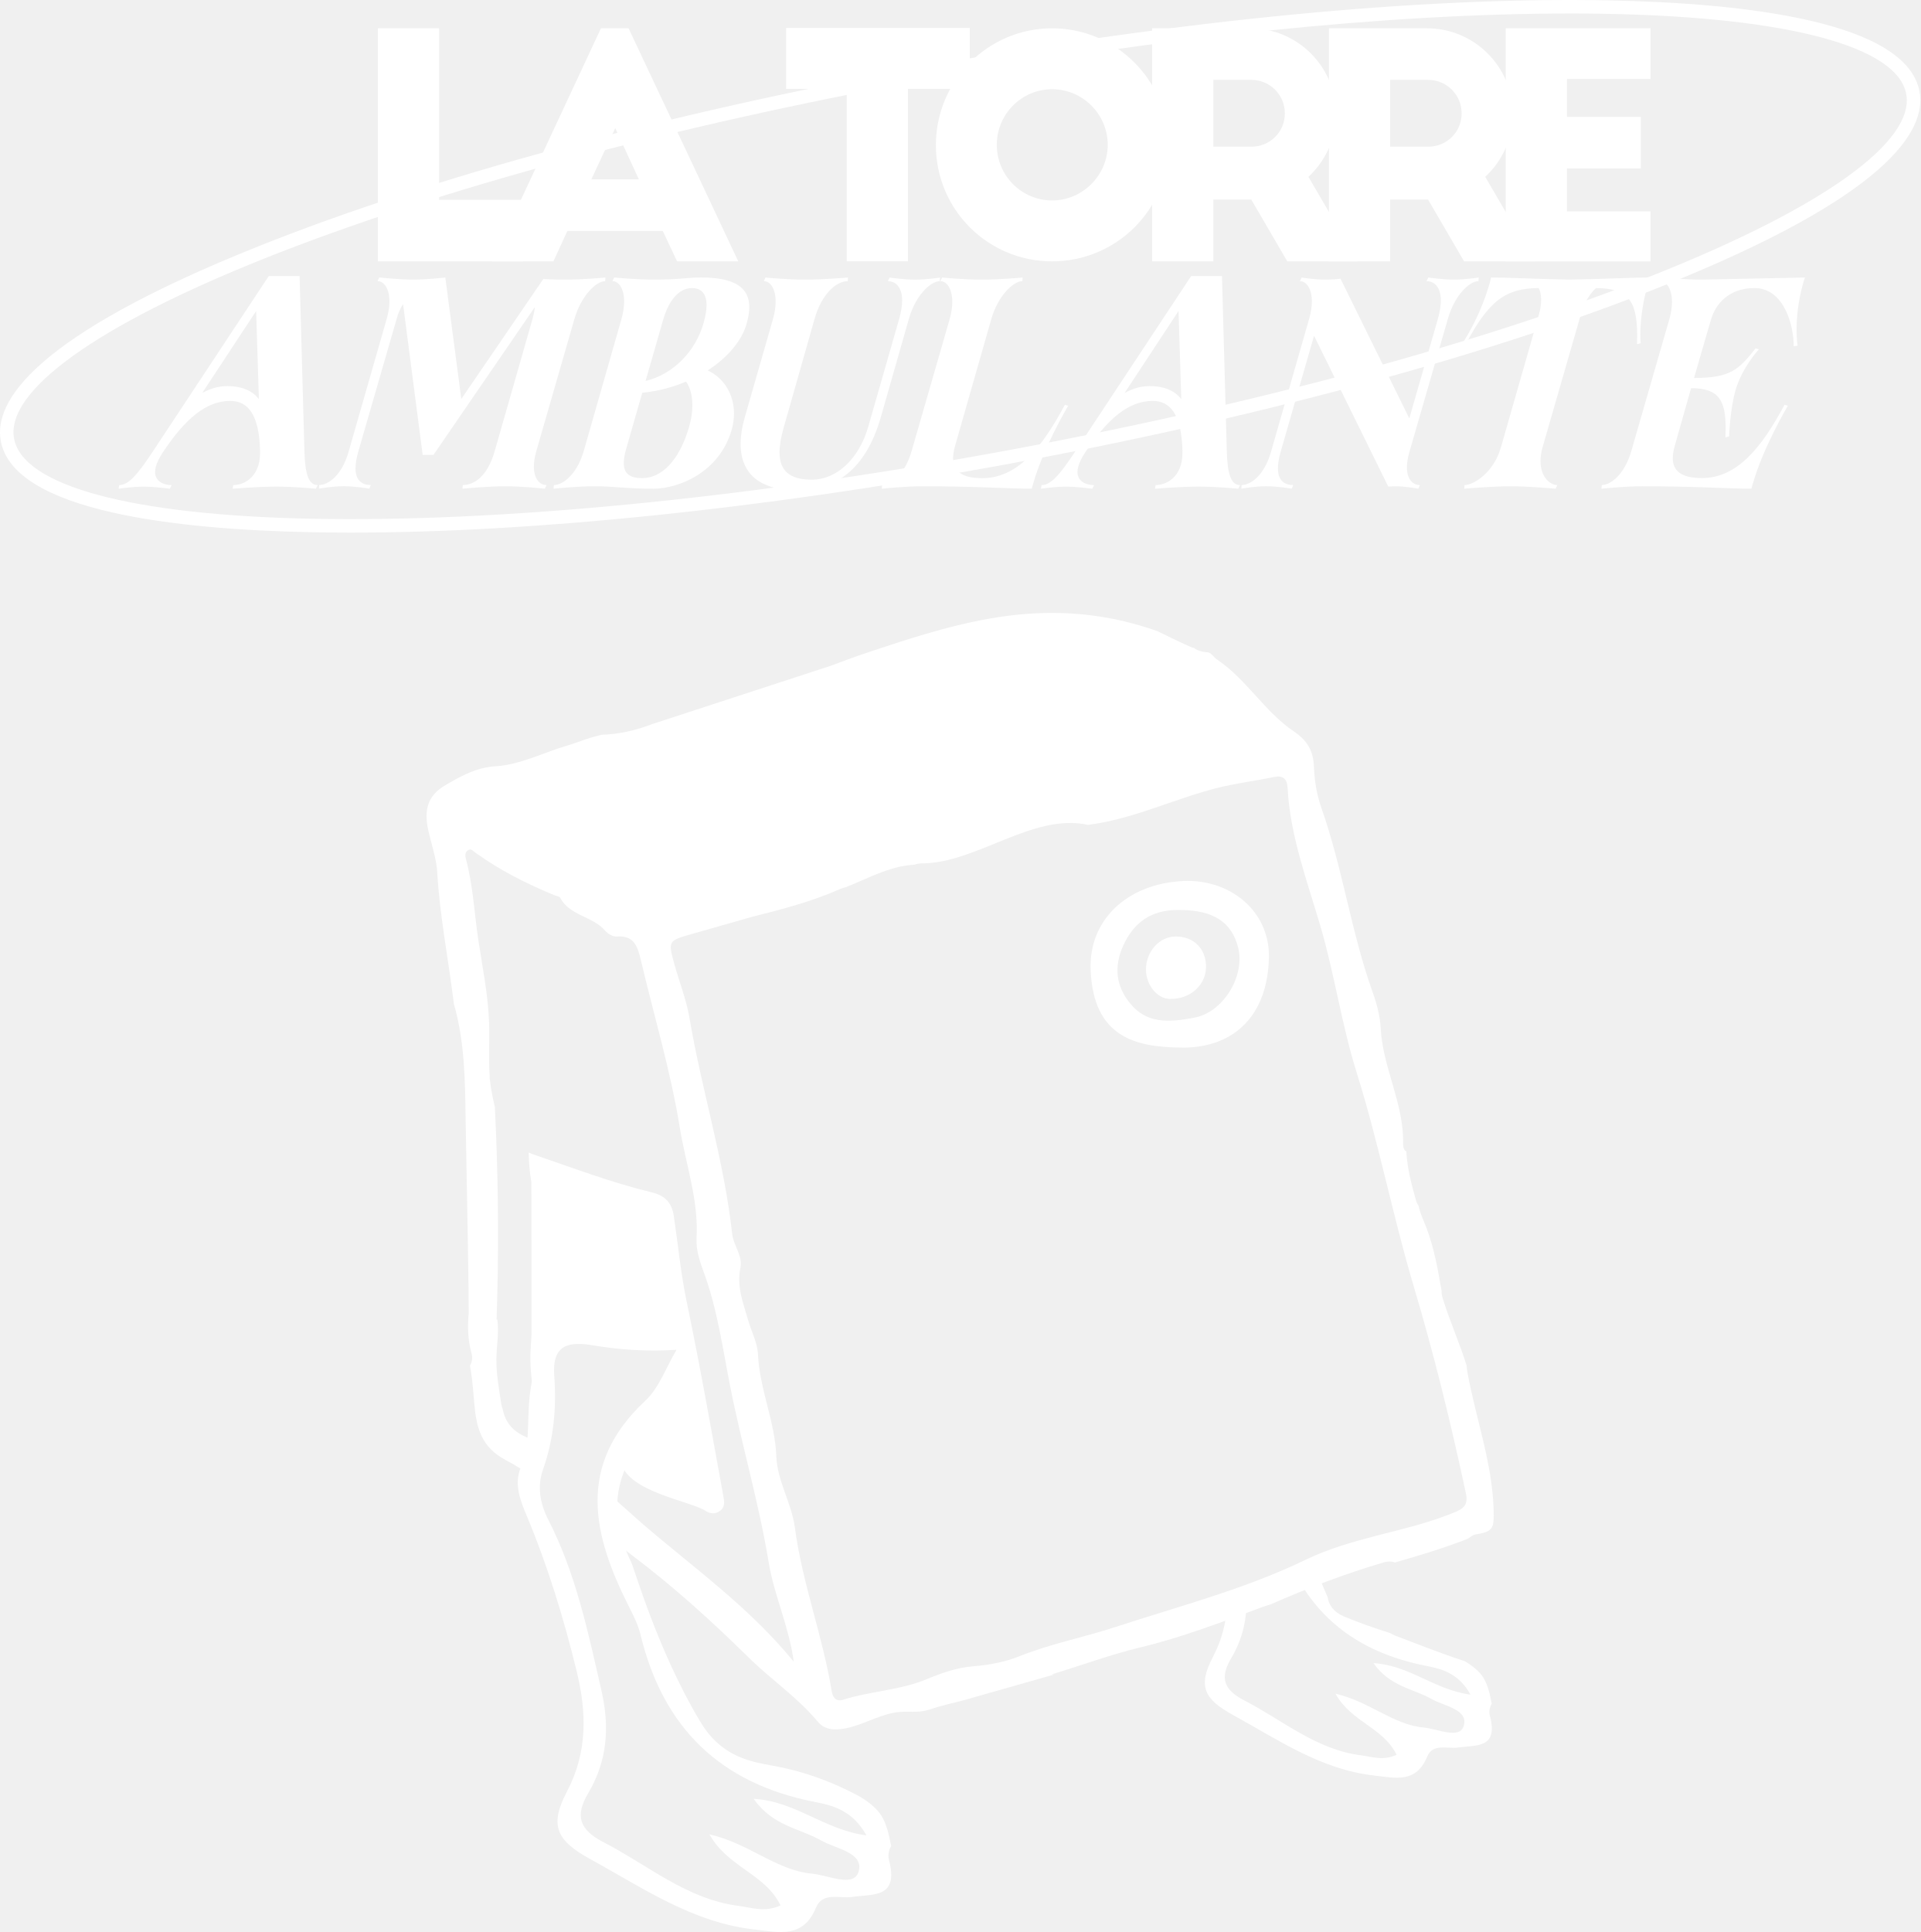
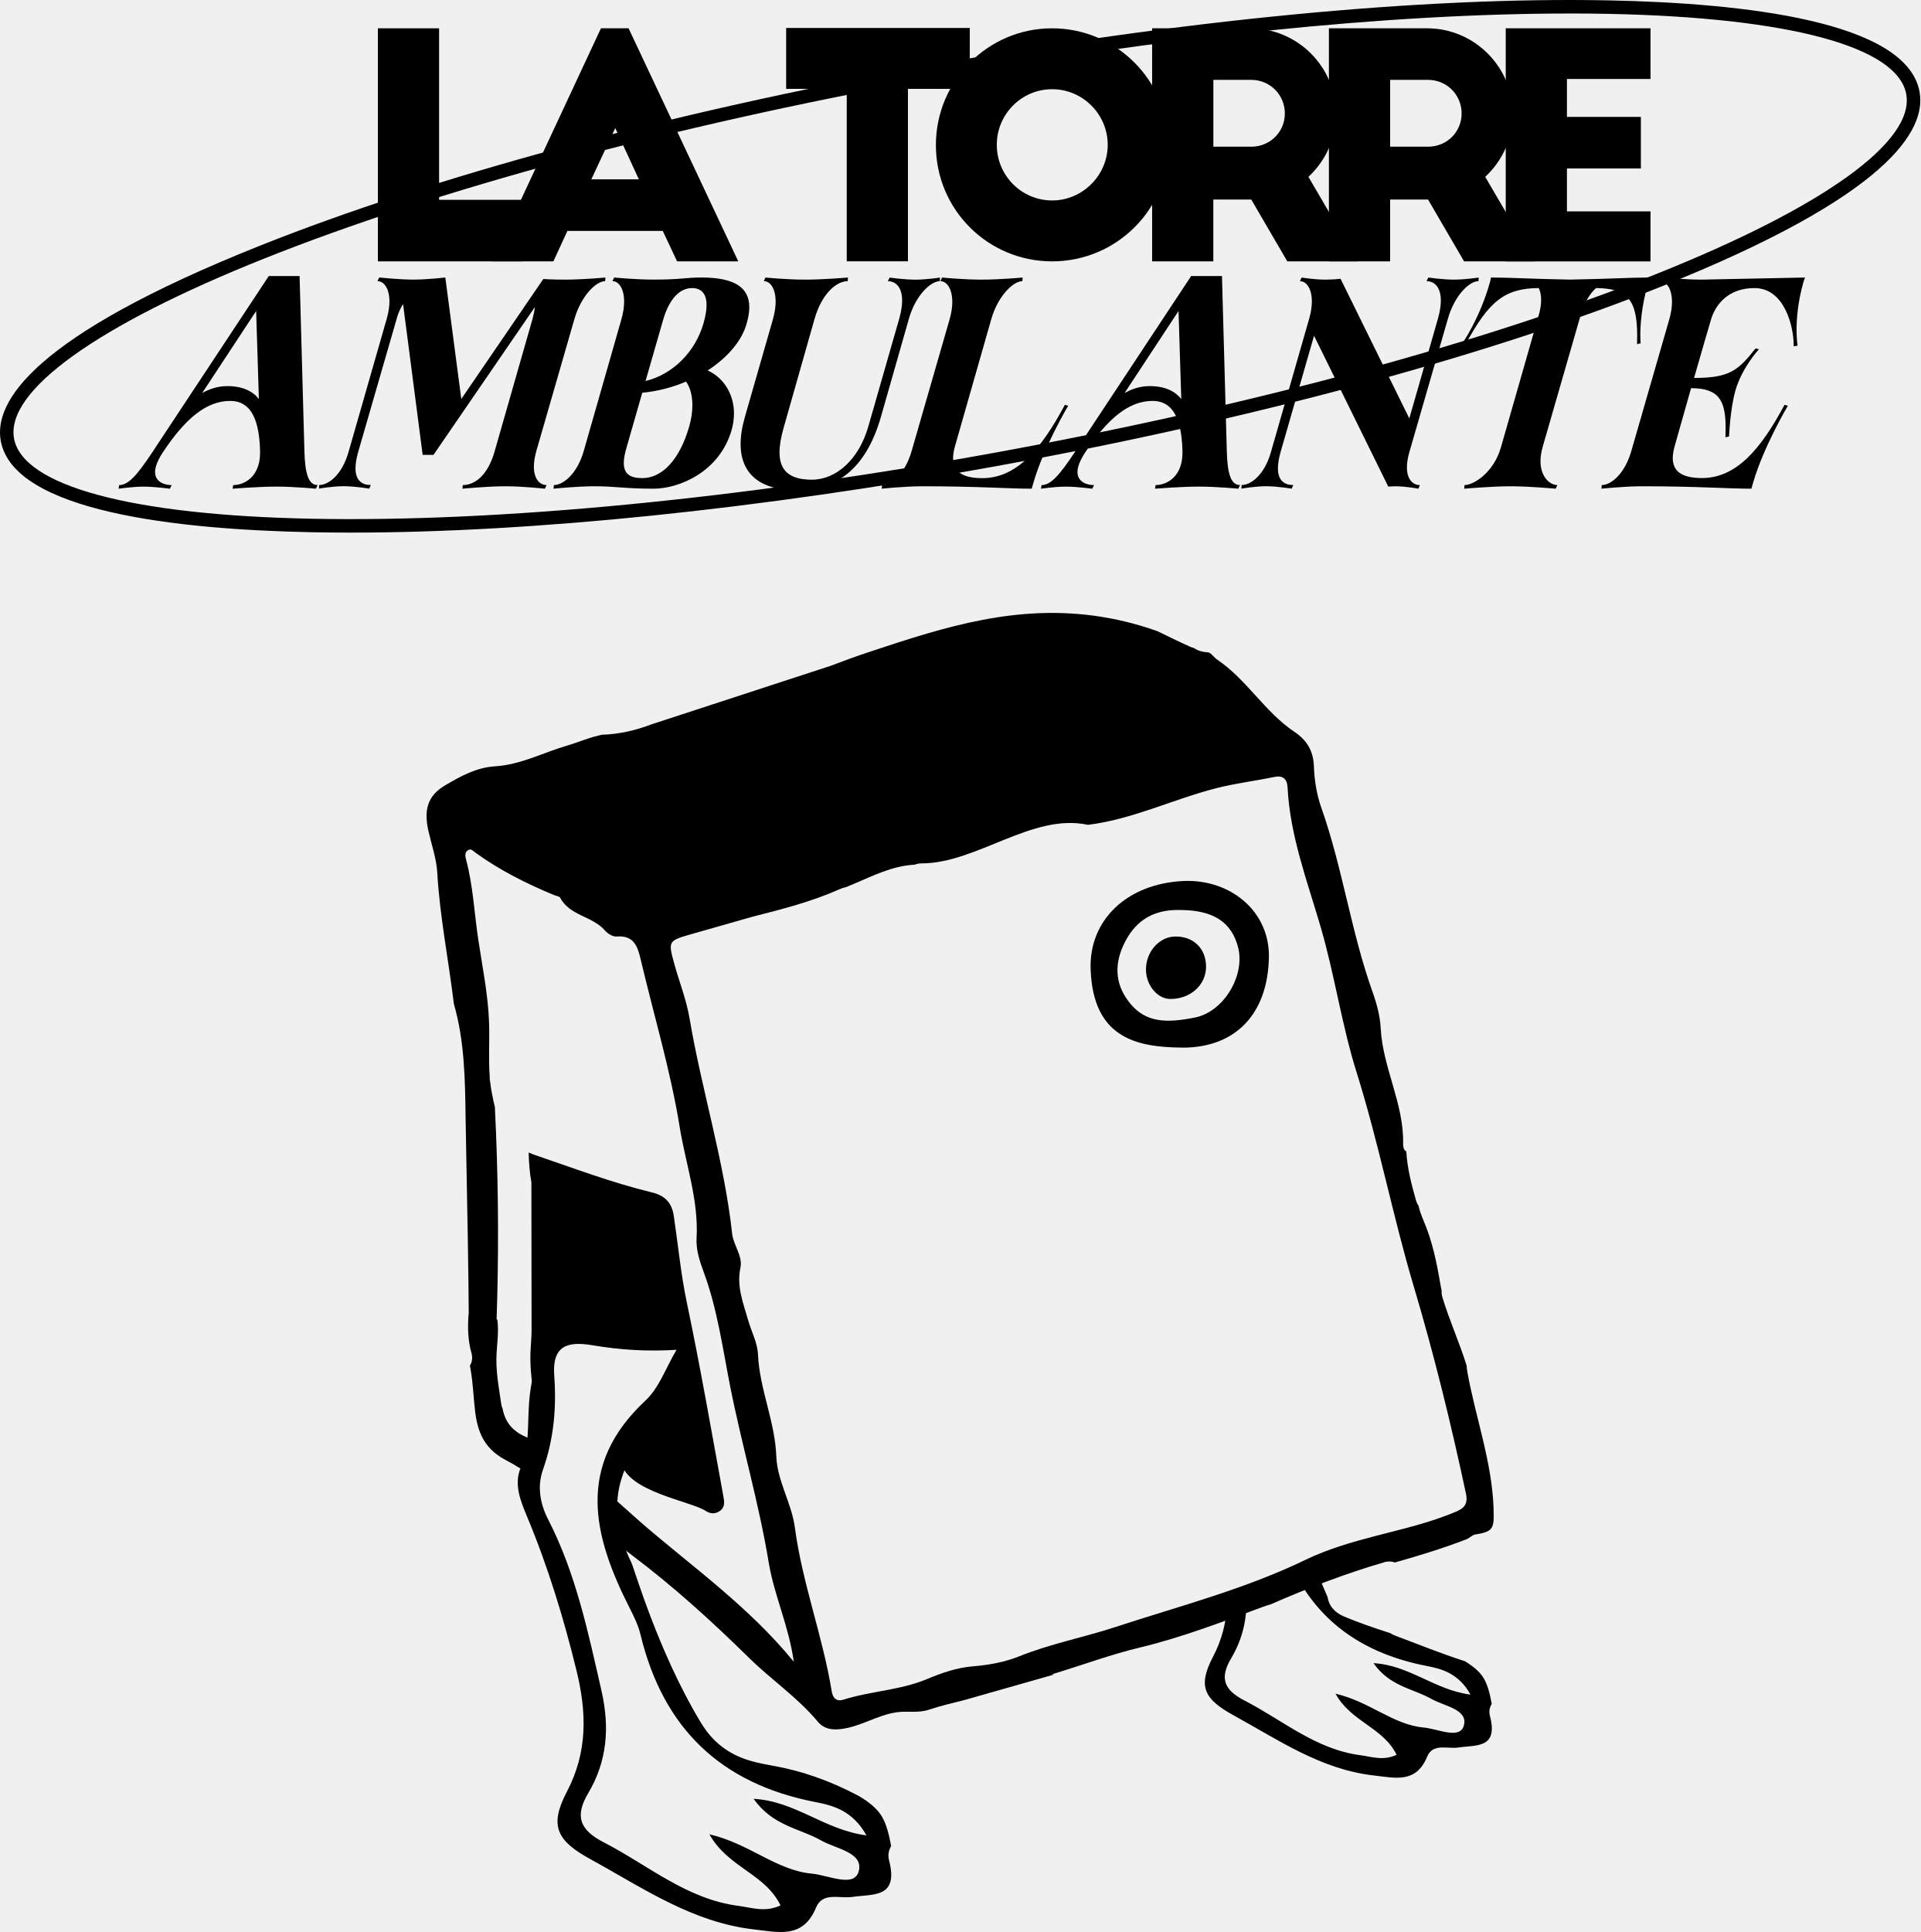
- <svg xmlns="http://www.w3.org/2000/svg" viewBox="0 0 577.33 580.79" fill="#fff">
+ <svg xmlns="http://www.w3.org/2000/svg" viewBox="0 0 577.33 580.79" fill="#000">
  <path d="M113.61 8.51h18.4v51.56h25.22v18.5h-43.62V8.51Z" />
  <path d="m147.98 78.57 32.69-70.06h8.31l32.98 70.06h-18.4l-4.3-9.15h-28.68l-4.2 9.15h-18.4Zm29.8-24.66h14.29l-7.1-15.41-7.19 15.41ZM236.35 8.41h55.21v18.31h-18.59v51.84h-18.4V26.72h-18.22V8.41Z" />
  <path d="M316.31 8.51c19.34 0 35.03 15.79 35.03 35.12s-15.69 34.94-35.03 34.94-34.94-15.6-34.94-34.94 15.6-35.12 34.94-35.12Zm0 18.31c-9.15 0-16.63 7.47-16.63 16.72s7.47 16.72 16.63 16.72 16.72-7.57 16.72-16.72-7.47-16.72-16.72-16.72Z" />
  <path d="m387.02 78.57-10.84-18.59h-11.4v18.59h-18.4V8.51h29.52c14.2 0 25.78 11.58 25.78 25.78 0 7.47-3.27 14.2-8.31 18.87l14.85 25.41h-21.21ZM364.79 44.1h11.4c5.6 0 10.09-4.39 10.09-10s-4.48-10.09-10.09-10.09h-11.4v20.08Z" />
  <path d="m440.17 78.57-10.84-18.59h-11.4v18.59h-18.4V8.51h29.52c14.2 0 25.78 11.58 25.78 25.78 0 7.47-3.27 14.2-8.31 18.87l14.85 25.41h-21.21ZM417.94 44.1h11.4c5.61 0 10.09-4.39 10.09-10s-4.48-10.09-10.09-10.09h-11.4v20.08Z" />
  <path d="M452.69 8.51h43.53v15.23h-25.13v11.4h22.23v15.51h-22.23v12.89h25.13v15.04h-43.53V8.51ZM90.07 82.97l1.45 52.6c.18 6.98 1.27 10.25 3.99 10.25l-.54 1.09s-6.53-.63-11.88-.63-13.15.63-13.15.63l.18-1.09c2.72 0 6.35-1.63 7.62-6.17.36-1.18.45-2.54.45-4.08-.27-11.25-3.81-15.05-8.98-15.05-7.25 0-13.6 5.44-20.22 15.42-1.09 1.63-1.72 2.99-2.09 4.17-.19.65-.28 1.24-.28 1.77 0 2.96 2.76 3.95 4.99 3.95l-.54 1.09s-4.53-.63-7.89-.63-7.53.63-7.53.63l.18-1.09c2.72 0 5.35-2.9 9.97-9.88l35-52.96h9.25Zm-21.76 33.1c4.53 0 7.62 1.45 9.52 3.9l-.82-26.48-16.23 24.67c2.27-1.27 4.72-2.09 7.53-2.09ZM138.67 119.97l24.67-36.09s2.9.18 6.44.18c5.62 0 12.24-.63 12.24-.63l-.09 1.09c-2.72 0-7.25 4.44-9.25 11.43l-11.43 39.63c-.52 1.82-.74 3.38-.74 4.7 0 3.76 1.81 5.54 3.83 5.54l-.54 1.09s-6.53-.73-11.88-.73-12.88.73-12.88.73l.09-1.09c3.36 0 7.44-2.54 9.61-10.25l11.34-39.63c.36-1.36.63-2.54.72-3.63l-30.47 44.43h-3.26l-5.89-45.34c-.73 1.18-1.45 2.63-1.9 4.35l-11.61 40.17c-.55 1.96-.79 3.56-.79 4.85 0 3.82 2.1 5.03 4.6 5.03l-.45 1.09s-4.35-.73-7.71-.73-7.44.73-7.44.73l.09-1.09c2.72 0 6.8-2.9 8.8-9.88l11.52-40.17c.55-1.93.79-3.66.79-5.14 0-3.88-1.64-6.1-3.6-6.1l.54-1.09s5.99.63 10.25.63 9.61-.63 9.61-.63l4.81 36.55ZM166.43 146.91l.09-1.09c2.72 0 6.98-3.26 8.98-10.25l11.33-39.63c.56-1.97.81-3.75.81-5.27 0-3.87-1.58-6.16-3.53-6.16l.54-1.09s6.26.63 11.88.63c8.25 0 9.61-.63 14.33-.63 10.07 0 14.41 3.07 14.41 8.92 0 1.48-.28 3.13-.8 4.96-1.45 5.17-5.71 10.16-11.7 14.06 4.89 2.27 7.9 7.19 7.9 12.96 0 1.61-.24 3.29-.73 5-3.63 12.51-15.69 17.59-23.49 17.59-8.52 0-11.33-.73-17.77-.73-5.35 0-12.24.73-12.24.73Zm21.11-7.72c0 3.31 1.94 4.54 5.55 4.54 5.89 0 11.15-5.35 14.06-15.33.71-2.4 1.01-4.62 1.01-6.59 0-3.09-.76-5.55-1.92-7.1-3.99 1.72-8.43 2.9-13.15 3.36l-4.81 16.78c-.5 1.73-.74 3.17-.74 4.34Zm6.55-24.66c8.25-2 14.96-8.8 17.41-17.32.63-2.21.92-4.03.92-5.5 0-3.6-1.73-5.11-4.37-5.11-4.17 0-7.07 4.08-8.62 9.34l-5.35 18.59ZM242.06 84.06c5.62 0 12.88-.63 12.88-.63l-.09 1.09c-3.36 0-7.8 3.72-9.98 11.43l-9.25 32.56c-.82 2.87-1.26 5.37-1.26 7.48 0 5.36 2.86 8.21 9.7 8.21 7.44 0 14.15-6.17 16.96-15.87l9.34-32.56c.59-2.1.86-3.9.86-5.39 0-3.98-1.86-5.85-4.3-5.85l.54-1.09s4.35.63 7.71.63 7.44-.63 7.44-.63l-.09 1.09c-2.72 0-7.25 4.26-9.25 11.24l-8.43 29.56c-4.62 16.05-13.69 22.04-25.3 22.04-10.78 0-16.88-4.72-16.88-13.9 0-2.41.42-5.12 1.29-8.14l8.43-29.38c.56-1.97.81-3.75.81-5.27 0-3.87-1.58-6.16-3.53-6.16l.45-1.09s6.35.63 11.97.63ZM320.14 121.7l1 .27s-7.44 12.51-10.52 23.4c-.27 1-.45 1.54-.45 1.54-6.89 0-16.59-.73-32.83-.73-5.35 0-12.24.73-12.24.73l.09-1.09c2.72 0 6.89-3.26 8.89-10.25l11.43-39.63c.55-1.93.79-3.67.79-5.17 0-3.93-1.64-6.25-3.6-6.25l.54-1.09s6.26.63 11.88.63 12.33-.63 12.33-.63l-.09 1.09c-2.72 0-7.35 4.44-9.34 11.43l-10.88 38.09c-.38 1.34-.6 2.59-.6 3.71 0 3.65 2.31 5.99 8.76 5.99 10.43 0 17.77-8.8 24.85-22.04ZM367.38 82.97l1.45 52.6c.18 6.98 1.27 10.25 3.99 10.25l-.54 1.09s-6.53-.63-11.88-.63-13.15.63-13.15.63l.18-1.09c2.72 0 6.35-1.63 7.62-6.17.36-1.18.45-2.54.45-4.08-.27-11.25-3.81-15.05-8.98-15.05-7.25 0-13.6 5.44-20.22 15.42-1.09 1.63-1.72 2.99-2.09 4.17-.19.65-.28 1.24-.28 1.77 0 2.96 2.76 3.95 4.99 3.95l-.54 1.09s-4.53-.63-7.89-.63-7.53.63-7.53.63l.18-1.09c2.72 0 5.35-2.9 9.97-9.88l35-52.96h9.25Zm-21.76 33.1c4.53 0 7.62 1.45 9.52 3.9l-.82-26.48-16.23 24.67c2.27-1.27 4.72-2.09 7.53-2.09ZM398.4 84.06c1.54 0 3.26-.09 4.62-.27l20.68 41.99 8.62-30.02c.59-2.1.86-3.9.86-5.39 0-3.98-1.87-5.85-4.3-5.85l.54-1.09s4.35.63 7.71.63 7.44-.63 7.44-.63l-.09 1.09c-2.72 0-7.16 4.26-9.16 11.24l-11.61 40.17c-.51 1.78-.73 3.3-.73 4.57 0 3.71 1.88 5.32 3.9 5.32l-.45 1.09s-3.72-.73-7.07-.73c-.63 0-1.36.09-1.99.09l-22.31-45.34-10.07 35c-.55 1.96-.79 3.56-.79 4.85 0 3.82 2.1 5.03 4.6 5.03l-.45 1.09s-4.35-.73-7.71-.73-7.44.73-7.44.73l.09-1.09c2.72 0 6.8-2.9 8.8-9.88l11.52-40.17c.55-1.93.79-3.66.79-5.14 0-3.88-1.64-6.1-3.6-6.1l.54-1.09s3.72.63 7.07.63ZM454.17 146.18c-5.62 0-13.96.73-13.96.73l.09-1.09c2.72 0 8.8-3.72 10.97-11.43l11.34-39.63c.51-1.77.72-3.31.72-4.61 0-1.5-.28-2.68-.72-3.56-10.07.09-14.96 3.81-21.95 16.87l-1-.27s5.17-7.35 8.25-18.23c.27-1 .36-1.54.36-1.54 5.44 0 12.79.45 23.67.63 11.06-.18 18.59-.63 24.03-.63 0 0-.18.54-.45 1.54-2.02 7.12-2.37 12.72-2.37 15.75 0 1.6.1 2.48.1 2.48l-1.09.27c.03-.87.05-1.7.05-2.49 0-11.05-3.07-14.29-12.38-14.37-1.81 1.63-3.54 4.35-4.62 8.16l-11.43 39.63c-.44 1.57-.64 2.98-.64 4.22 0 4.85 2.91 7.21 5.08 7.21l-.54 1.09s-7.89-.73-13.51-.73ZM536.51 121.7l1 .27s-7.44 12.51-10.52 23.4c-.27 1-.45 1.54-.45 1.54-6.89 0-16.6-.73-32.83-.73-5.35 0-12.24.73-12.24.73l.09-1.09c2.72 0 6.89-3.26 8.89-10.25l11.43-39.63c.55-1.93.79-3.67.79-5.17 0-3.93-1.63-6.25-3.6-6.25l.54-1.09s7.16.63 11.88.63l31.2-.63s-.27.54-.54 1.54c-1.64 5.78-2.02 10.77-2.02 14.17 0 3 .3 4.78.3 4.78l-1.18.18v-.51c0-4.99-2.52-16.99-11.8-16.99-7.71 0-11.7 4.81-13.06 9.52 0 0-3.45 11.7-5.08 17.5 10.79 0 13.33-2.36 18.5-8.89l1 .27s-5.08 5.44-7.07 12.42c-1.63 5.8-1.9 13.78-1.9 13.78l-1.09.27c.03-.94.05-1.84.05-2.69 0-8.22-1.84-12.09-10.39-12.09l-4.9 17.32c-.38 1.34-.6 2.59-.6 3.71 0 3.65 2.31 5.99 8.76 5.99 10.43 0 17.77-8.8 24.85-22.04Z" />
  <path d="M105.46 160.11c-4.05 0-8.02-.04-11.91-.12-40.44-.81-89.46-6.23-93.32-27.46-2.13-11.72 9.61-31.39 77.67-58.57 52.23-20.86 123.2-40.03 199.84-53.97C354.38 6.05 427.56-1.02 483.78.12c40.44.81 89.46 6.23 93.32 27.46 2.13 11.72-9.61 31.39-77.67 58.57-52.23 20.86-123.2 40.03-199.84 53.97-71.34 12.98-139.67 19.99-194.13 19.99ZM471.86 4.06c-54.22 0-122.29 6.99-193.39 19.93-76.38 13.9-147.08 32.99-199.06 53.75-50.38 20.11-77.78 39.82-75.19 54.07 2.59 14.25 35.18 23.04 89.41 24.13 55.97 1.12 128.85-5.91 205.23-19.81 76.38-13.9 147.08-32.99 199.06-53.75 50.37-20.12 77.77-39.83 75.18-54.08-2.59-14.25-35.18-23.04-89.41-24.13-3.87-.08-7.82-.12-11.84-.12Z" />
  <path d="M449.05 453.72c-.45-14.15-5.38-27.4-7.87-41.14-.14-.79-.23-1.47-.25-2.06-2.15-6.96-5.2-13.6-7.29-20.58-.2-.67-.26-1.29-.22-1.87-.13-.62-.25-1.28-.37-1.97-1.14-6.68-2.42-13.03-5.15-19.37-.67-1.56-1.14-2.97-1.43-4.27-.32-.45-.58-.99-.76-1.62-1.38-4.85-2.63-9.72-2.91-14.7-.65-.31-.98-1.1-.96-2.41.23-12.04-6.12-22.74-6.74-34.62-.19-3.65-1.18-7.36-2.42-10.83-6.49-18.12-9.02-37.32-15.43-55.46-1.39-3.93-2.08-8.25-2.23-12.42-.17-4.74-2.12-7.88-5.91-10.43-8.9-5.98-14.31-15.73-23.23-21.72-.98-.66-1.8-2.09-2.75-2.15-1.84-.11-3.17-.58-4.16-1.3-.38-.08-.76-.2-1.15-.38-3.32-1.49-6.59-3.08-9.86-4.69-7.27-2.57-13.25-3.74-16.91-4.32-25.12-3.98-47.01 3.04-69.1 10.37-5.43 1.8-9.74 3.42-12.17 4.36-17.92 5.85-35.85 11.71-53.77 17.56-4.84 1.86-9.99 3.05-15.13 3.18-.47.14-.96.27-1.49.39-2.94.69-5.75 1.96-8.66 2.8-7.28 2.1-14.17 5.82-21.83 6.29-5.71.35-10.4 2.99-14.98 5.67-5.46 3.19-6.56 7.52-5.08 13.94.94 4.07 2.38 8.24 2.61 12.23.75 13.16 3.36 26.05 5.01 39.62 3.22 11.14 3.37 22.81 3.52 34.34.55 28.42.93 50.14.94 58.93h-.05c-.29 3.91-.22 7.79.86 11.61.43 1.51.18 2.81-.45 3.84.13.64.25 1.32.36 2.06.48 3.18.68 6.36.97 9.55.63 6.92 2.01 12.91 9.52 16.81 2.93 1.52 5.71 3.33 8.41 5.28.49-3.23 1.82-6.29 2.42-9.72-1.55-.95-3.16-1.82-4.85-2.55-4.17-1.79-6.27-4.63-7-8.47-.19-.41-.34-.88-.41-1.42-.66-4.51-1.52-9.05-1.46-13.62.06-3.96.82-7.89.28-11.78-.07-.01-.15-.03-.22-.04.61-18.22.59-36.99-.18-56.28-.1-2.53-.22-5.05-.34-7.56-.4-1.59-.72-3.22-1.02-4.85-.16-.9-.29-1.8-.39-2.7-.14-.57-.18-1.11-.14-1.62-.41-5.39 0-10.92-.2-16.36-.3-8.43-2.03-16.69-3.27-25.01-1.19-8.01-1.55-16.15-3.68-24.02-.26-.97-.37-2.1.7-2.7.92-.52 1.51.32 2.19.81 7.32 5.28 15.32 9.3 23.64 12.74.62.26 1.57.34 1.81.8 2.9 5.46 9.75 5.5 13.47 9.85.8.94 2.36 1.88 3.48 1.79 5.39-.43 6.37 3.18 7.32 7.19 3.95 16.7 8.93 33.23 11.66 50.12 1.79 11.07 5.72 21.88 5.07 33.37-.2 3.5.93 6.91 2.18 10.3 4.04 10.96 5.63 22.57 7.86 33.94 3.51 17.85 8.7 35.32 11.65 53.27 1.62 9.86 6.02 18.96 7.54 29.83-13.47-16.48-29.99-28.15-45.18-41.21-3.77-3.24-7.44-6.76-11.3-9.87 1.79 3.77.65 8.14 1.88 12.03.28.88.3 1.7.14 2.44 1.88 1.54 3.78 3.06 5.72 4.52 12.53 9.41 24.18 20 35.25 30.89 6.7 6.6 14.59 11.89 20.64 19.14 1.87 2.24 4.24 2.67 7.28 2.26 5.77-.77 10.63-4.13 16.41-5 3.26-.49 6.44.33 9.83-.8 3.45-1.16 7.02-1.98 10.64-2.89l7.09-2.02c.23-.08.46-.14.68-.22v.03l19.24-5.48c-.27 0-.52-.02-.8-.02 9.68-2.94 17.87-6.01 26.53-8.08 12.57-3.01 24.76-7.7 36.92-12.2.79-.29 1.57-.54 2.33-.74 11.16-4.9 22.52-9.29 34.25-12.7 1.2-.35 2.26-.27 3.16.08 7.35-2.08 14.52-4.28 21.54-6.98.92-.35 1.69-1.29 2.61-1.43 5.43-.85 5.72-1.81 5.53-7.53Zm-10.86.52c-7.93 3.44-16.36 5.34-24.63 7.49-7.22 1.88-14.4 3.95-20.99 7.14-18.36 8.89-37.97 13.92-57.2 20.23-9.61 3.15-19.56 5.04-28.99 8.83-4.31 1.73-9.11 2.61-13.77 2.98-5.02.4-9.53 2.03-14.03 3.89-8.04 3.34-16.82 3.56-25.03 6.15-2.07.65-3.17-.49-3.5-2.52-2.71-16.64-8.86-32.48-11.08-49.26-.96-7.28-5.31-13.98-5.58-21.39-.38-10.53-5.05-20.17-5.51-30.66-.15-3.43-1.96-6.78-2.94-10.19-1.47-5.16-3.53-10.16-2.34-15.81.76-3.6-2.09-6.67-2.48-10.24-2.42-21.96-9.14-43.08-12.82-64.8-.95-5.63-3.14-11.04-4.65-16.58-1.8-6.59-1.67-6.72 5.12-8.66 6.18-1.76 12.35-3.52 18.53-5.28 8.85-2.23 17.69-4.51 26.06-8.22.76-.34 1.45-.56 2.07-.67.15-.08.3-.15.46-.21 5.63-2.26 11.02-5.17 17.06-6.19 1.03-.17 2.06-.28 3.1-.35.58-.23 1.23-.37 1.98-.37 16.69 0 33.3-15.22 50.06-11.59 13.43-1.65 25.68-7.74 38.67-11.04 5.76-1.46 11.6-2.16 17.38-3.36 2.39-.5 3.82.43 3.96 3.16.73 14.46 5.87 28.03 9.86 41.64 4.29 14.6 6.39 29.68 10.92 44.1 6.67 21.21 10.83 43.05 17.18 64.34 6.11 20.48 11.2 41.28 15.67 62.2.54 2.5-.03 4.13-2.57 5.23Z" />
  <path d="M204.03 405.3c.95 1.85.05 4.08-8.12 17.24-8.42 13.57-9.67 14.76-9.09 17.28 2.01 8.67 20.87 11.44 25.33 14.38 1.35.89 2.9 1.03 4.29 0 1.63-1.19 1.33-2.75 1.01-4.55-3.54-19.38-6.91-38.8-10.96-58.09-1.8-8.56-2.62-17.32-3.91-25.98-.57-3.87-2.47-6.13-6.61-7.13-11.98-2.89-23.51-7.28-35.18-11.25-.65-.22-1.27-.47-1.85-.74.07 3.01.28 6 .82 8.96.02 14.41.03 28.82.05 43.23.04 2.12-.09 4.26-.25 6.46-.35 4.82.2 9.41.89 14.18.13.86.05 1.65-.16 2.36.11-3.15.85-14.05 8.23-18.39 1.55-.91 3.39-1.53 16.23-1.01 17.45.7 18.75 2.03 19.27 3.04Z" />
  <path d="M355.77 266.87c13.05-.65 23.92 8.24 23.69 20.8-.26 14.45-7.59 25.38-24.27 25.22-14.37-.14-24.61-3.65-25.27-21.52-.51-13.75 9.86-23.7 25.86-24.5Zm-.75 4.67c-9.11-.29-15.56 3.8-19.24 12.04-3.08 6.89-2.33 13.62 2.49 19.44 5.79 6.99 13.63 6.42 21.46 4.85 9.64-1.94 16.91-13.85 14.5-23.46-2.14-8.52-8.49-12.77-19.2-12.86Z" />
  <path d="M355.53 314.92h-.36c-13.72-.13-26.52-3.06-27.28-23.47-.55-14.82 10.87-25.76 27.78-26.6 7.35-.37 14.37 2.13 19.25 6.85 4.35 4.21 6.68 9.9 6.57 16.02-.3 17.07-10 27.22-25.96 27.22Zm-2.21-4.1c.62.02 1.25.03 1.89.04 18.96.14 22.07-14.48 22.23-23.23.09-4.98-1.81-9.61-5.34-13.03-4.07-3.94-9.97-6.02-16.22-5.71-3.45.17-6.62.8-9.44 1.81 2.6-.89 5.49-1.29 8.63-1.19 11.64.11 18.75 4.95 21.13 14.4 1.31 5.21.18 11.18-3.11 16.39-3.19 5.05-7.91 8.53-12.95 9.55-2.27.46-4.55.83-6.81.97Zm-20.91-14.81c1.3 7.64 5.11 11.51 10.89 13.35-2.37-1.02-4.59-2.64-6.6-5.06-2.15-2.6-3.59-5.39-4.3-8.3Zm21.68-22.46c-7.81 0-13.2 3.56-16.46 10.85-2.82 6.32-2.08 12.14 2.2 17.32 4.77 5.77 10.99 5.86 19.49 4.15 3.96-.8 7.72-3.62 10.32-7.74 2.66-4.21 3.63-9.16 2.61-13.24-1.92-7.65-7.4-11.25-17.25-11.33h-.05c-.29-.01-.58-.01-.86-.01Zm-10.05-1.86c-7.61 3.6-12.16 10.36-12.11 18.85.16-2.54.82-5.15 2-7.79 2.32-5.19 5.74-8.91 10.11-11.06Z" />
  <path d="M362.59 290.6c0 5.53-4.74 9.78-10.83 9.7-3.86-.05-7.25-4.21-7.23-8.89.02-5.33 3.99-9.8 8.77-9.88 5.5-.09 9.29 3.61 9.29 9.07ZM156.58 441.14c-2.2 5.12-.04 10.15 1.94 14.92 6.24 14.97 10.96 30.42 14.81 46.17 3.06 12.52 3.39 24.39-2.9 36.38-5.4 10.29-3.04 14.75 7.13 20.32 15.74 8.63 30.65 19.02 49.24 21.1 7.42.83 14.64 2.83 18.55-6.61 1.97-4.75 7.06-2.61 10.86-3.17 6.32-.93 14.06.44 11.07-11.04-.4-1.54-.11-2.99.64-4.25-.62-3.3-1.36-6.54-2.86-9.02-1.38-2.27-3.84-4.23-6.57-5.87-9.95-5.34-18.33-7.73-24.3-8.91-5.57-1.11-12.05-1.76-17.95-6.73-3.07-2.58-4.76-5.3-5.88-7.17-12.57-21-19.66-45.7-20.52-47.47-9.4-19.23-2.45-33.23 12.08-46.34 2.71-2.93 5.24-6.1 6.75-9.65 2.76-6.49-.88-8.31-7.05-11.02-11.03-4.86-17.06-5.99-22.49-5.38-7.92.89-13.67 4.57-16.69 6.9-.63 2.47-1.54 6.22-2.49 10.82-2.08 10.11.02 18.12-3.37 26.03Zm6.65.68c3.28-9.22 4.11-18.7 3.4-28.27-.68-9.23 4.19-10.37 11.52-9.14 8.08 1.36 16.22 1.93 25.25 1.36-3.22 5.41-5.25 11.46-9.35 15.27-20.93 19.46-15.85 40.47-4.84 62.18 1.33 2.62 2.67 5.33 3.35 8.15 6.78 28.13 24.1 44.87 52.7 50.38 5.04.97 11.11 2.52 15.23 10-12.7-1.67-21.24-10.27-33.91-11 5.72 8.19 13.88 8.87 20.24 12.5 4.47 2.55 13.03 3.64 11.31 9.41-1.44 4.86-9.09 1.04-14.01.59-10.73-.98-18.86-9.08-30.83-11.82 5.57 9.99 16.72 11.78 21.37 21.37-4.73 2.17-8.66.65-12.59.14-15.6-1.99-27.25-12.26-40.56-19.11-7.2-3.7-8.8-7.82-4.65-14.8 5.71-9.62 6.48-19.8 3.96-30.82-4.02-17.58-7.68-35.2-16.01-51.41-2.45-4.78-3.36-9.95-1.57-14.98ZM447.93 515.83c-.34-1.32-.1-2.57.55-3.65-.54-2.84-1.17-5.63-2.46-7.76-1.18-1.95-3.3-3.64-5.65-5.05-7.08-2.26-13.97-5.07-20.9-7.67-.6-.23-1.08-.49-1.51-.76-4.7-1.51-9.38-3.09-13.93-5.02-3.07-1.3-4.56-3.47-4.9-5.83-.05-.11-.1-.22-.15-.34-1.37-3.15-2.71-6.32-4.03-9.5-1.9.38-3.89 1.21-5.87 2.2 7.72 15.26 20.91 24.71 39.92 28.38 4.33.83 9.56 2.17 13.1 8.6-10.92-1.44-18.27-8.83-29.17-9.46 4.92 7.05 11.94 7.63 17.41 10.75 3.84 2.19 11.2 3.13 9.73 8.09-1.24 4.18-7.82.89-12.05.51-9.23-.84-16.22-7.81-26.52-10.17 4.79 8.59 14.38 10.13 18.38 18.38-4.07 1.87-7.45.56-10.83.12-13.41-1.71-23.44-10.55-34.89-16.44-6.19-3.18-7.57-6.73-4-12.73 3.55-5.98 4.87-12.22 4.52-18.8-1.91.86-3.83 1.69-5.76 2.51-.22 5.34-1.49 10.62-4.27 15.93-4.64 8.85-2.61 12.68 6.13 17.48 13.54 7.43 26.36 16.36 42.35 18.15 6.38.72 12.59 2.43 15.95-5.69 1.69-4.09 6.07-2.25 9.34-2.73 5.44-.8 12.09.37 9.52-9.5Z" />
</svg>
